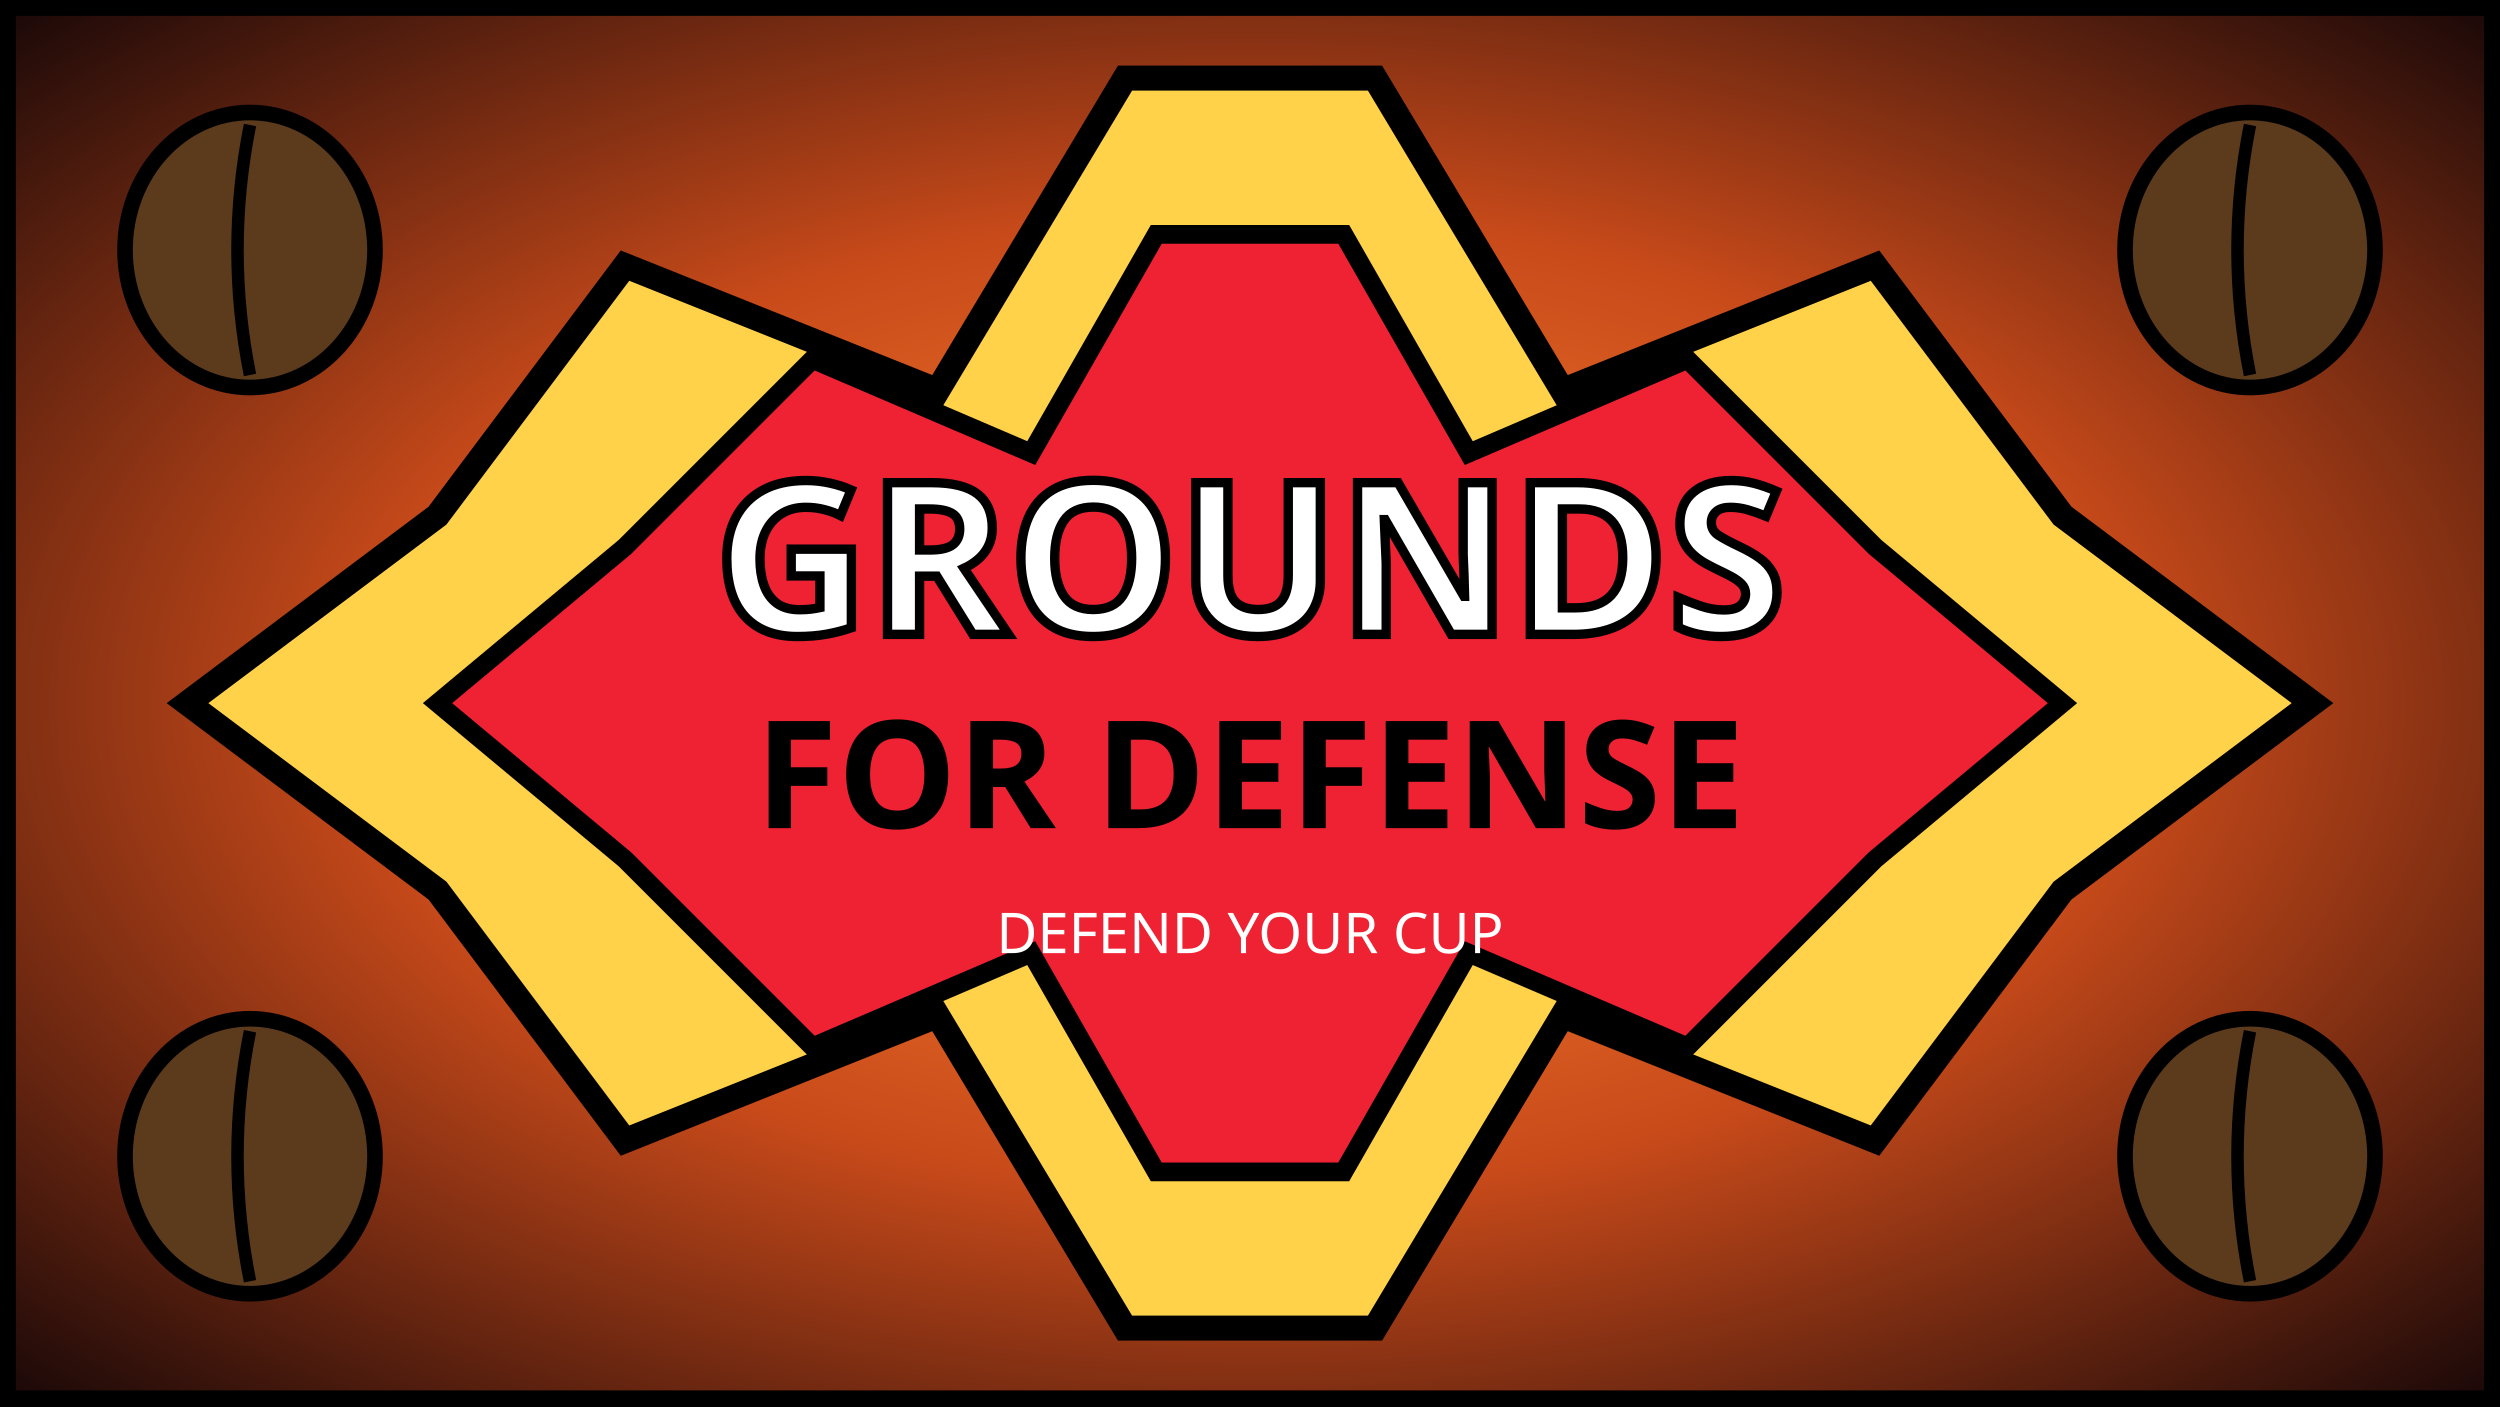
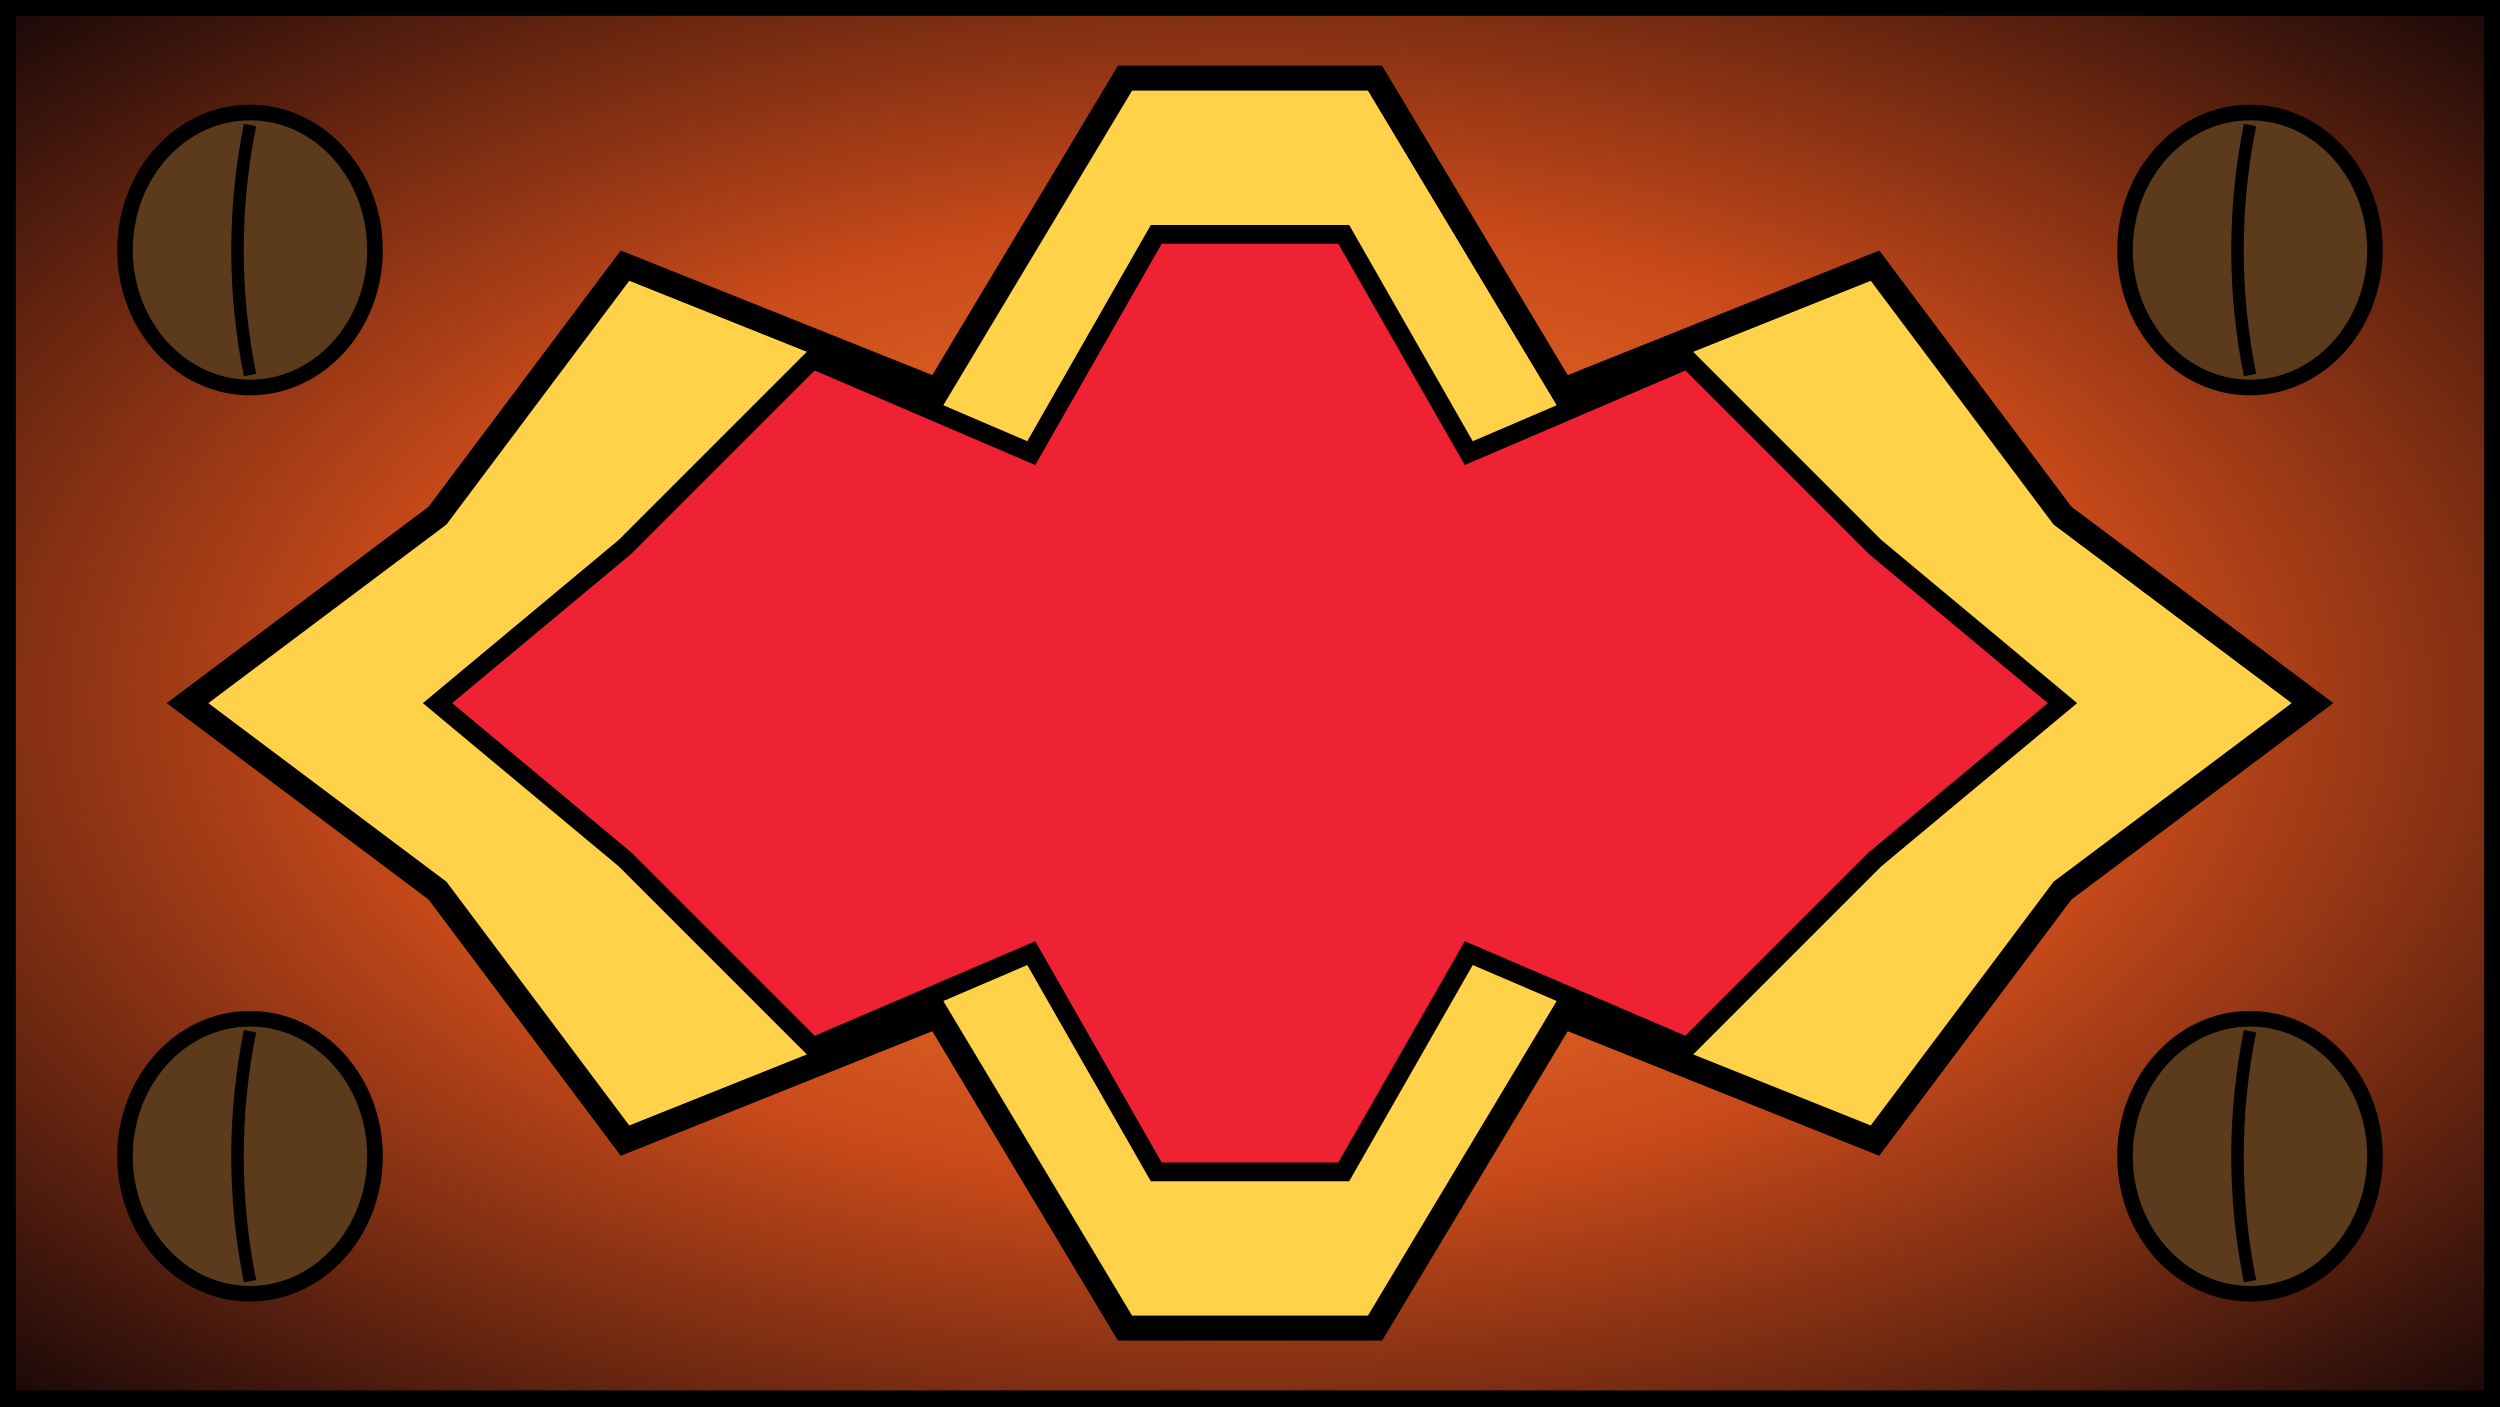
<svg xmlns="http://www.w3.org/2000/svg" viewBox="0 0 800 450" width="800" height="450">
  <defs>
    <radialGradient id="title-bg" cx="0.5" cy="0.5" r="0.7">
      <stop offset="0" stop-color="#ff8833" />
      <stop offset="0.5" stop-color="#c84a1a" />
      <stop offset="1" stop-color="#1a0808" />
    </radialGradient>
  </defs>
  <rect width="800" height="450" fill="url(#title-bg)" stroke="#000" stroke-width="10" />
  <g transform="translate(400 225)">
    <polygon points="-340,0 -260,-60 -200,-140 -100,-100 -40,-200 40,-200 100,-100 200,-140 260,-60 340,0 260,60 200,140 100,100 40,200 -40,200 -100,100 -200,140 -260,60" fill="#ffd24a" stroke="#000" stroke-width="8" />
    <polygon points="-260,0 -200,-50 -140,-110 -70,-80 -30,-150 30,-150 70,-80 140,-110 200,-50 260,0 200,50 140,110 70,80 30,150 -30,150 -70,80 -140,110 -200,50" fill="#ee2233" stroke="#000" stroke-width="6" />
-     <text x="0" y="-22" text-anchor="middle" font-family="Impact, Arial Black, sans-serif" font-size="68" font-weight="900" fill="#fff" stroke="#000" stroke-width="3">GROUNDS</text>
-     <text x="0" y="40" text-anchor="middle" font-family="Impact, Arial Black, sans-serif" font-size="48" font-weight="900" fill="#000">FOR DEFENSE</text>
-     <text x="0" y="80" text-anchor="middle" font-family="Impact, sans-serif" font-size="18" fill="#fff">DEFEND YOUR CUP</text>
  </g>
  <ellipse cx="80" cy="80" rx="40" ry="44" fill="#5c3a1c" stroke="#000" stroke-width="5" />
  <path d="M 80 40 Q 72 80 80 120" stroke="#000" stroke-width="4" fill="none" />
  <ellipse cx="720" cy="80" rx="40" ry="44" fill="#5c3a1c" stroke="#000" stroke-width="5" />
  <path d="M 720 40 Q 712 80 720 120" stroke="#000" stroke-width="4" fill="none" />
  <ellipse cx="80" cy="370" rx="40" ry="44" fill="#5c3a1c" stroke="#000" stroke-width="5" />
  <path d="M 80 330 Q 72 370 80 410" stroke="#000" stroke-width="4" fill="none" />
  <ellipse cx="720" cy="370" rx="40" ry="44" fill="#5c3a1c" stroke="#000" stroke-width="5" />
  <path d="M 720 330 Q 712 370 720 410" stroke="#000" stroke-width="4" fill="none" />
  <rect x="2" y="2" width="796" height="446" fill="none" stroke="#000" stroke-width="6" />
</svg>
